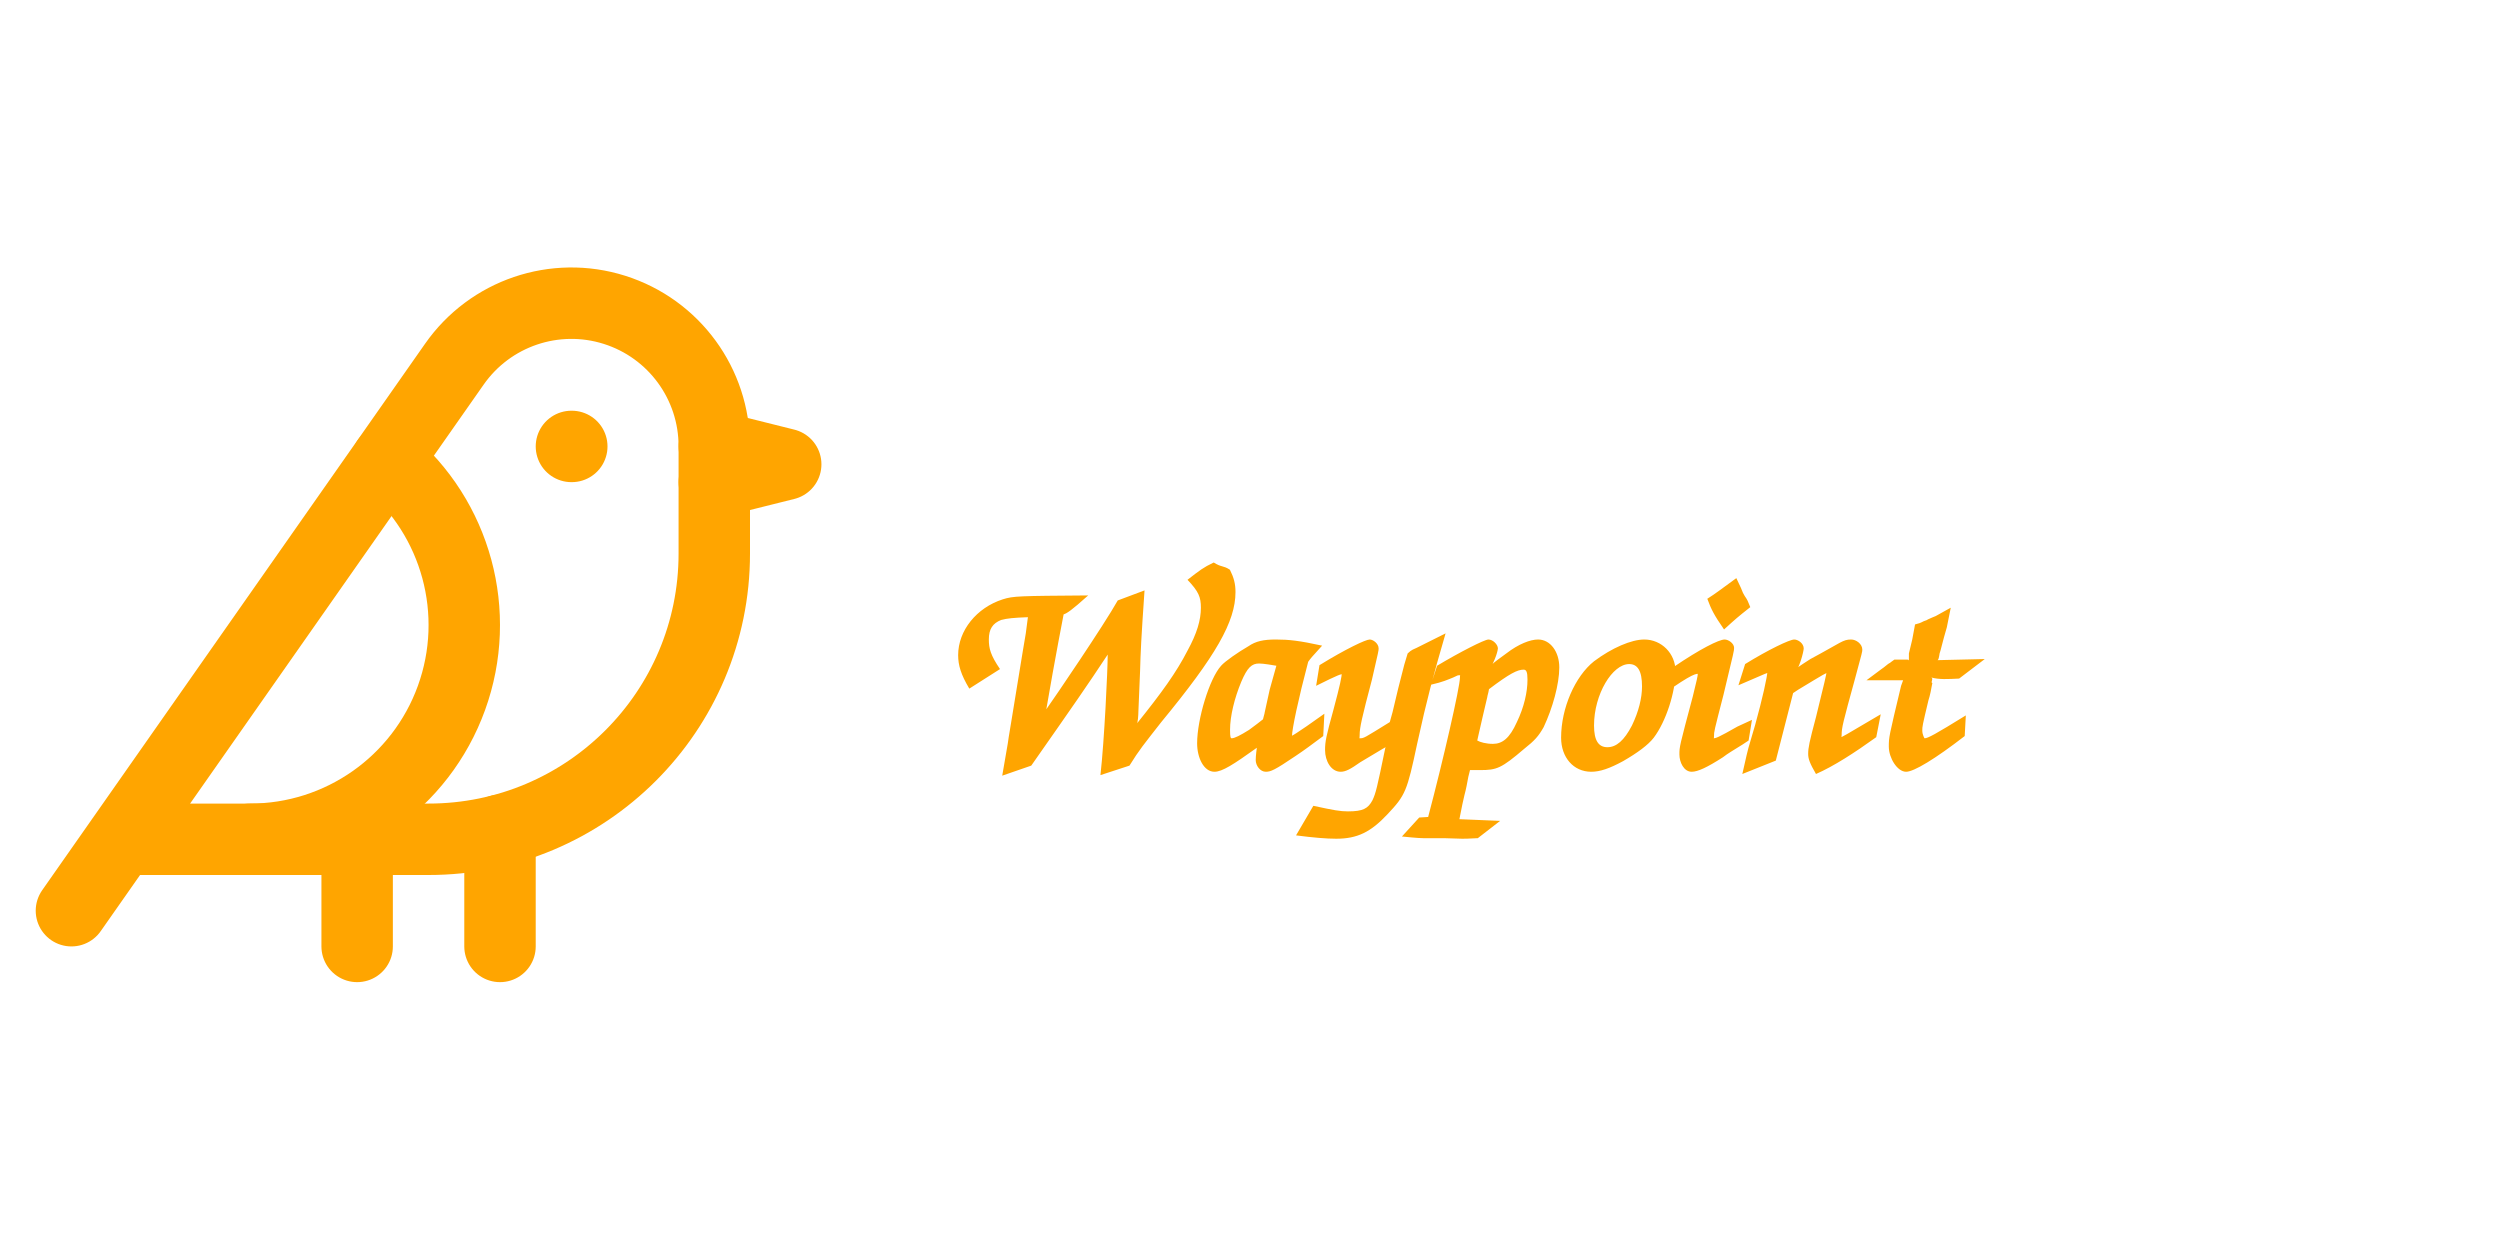
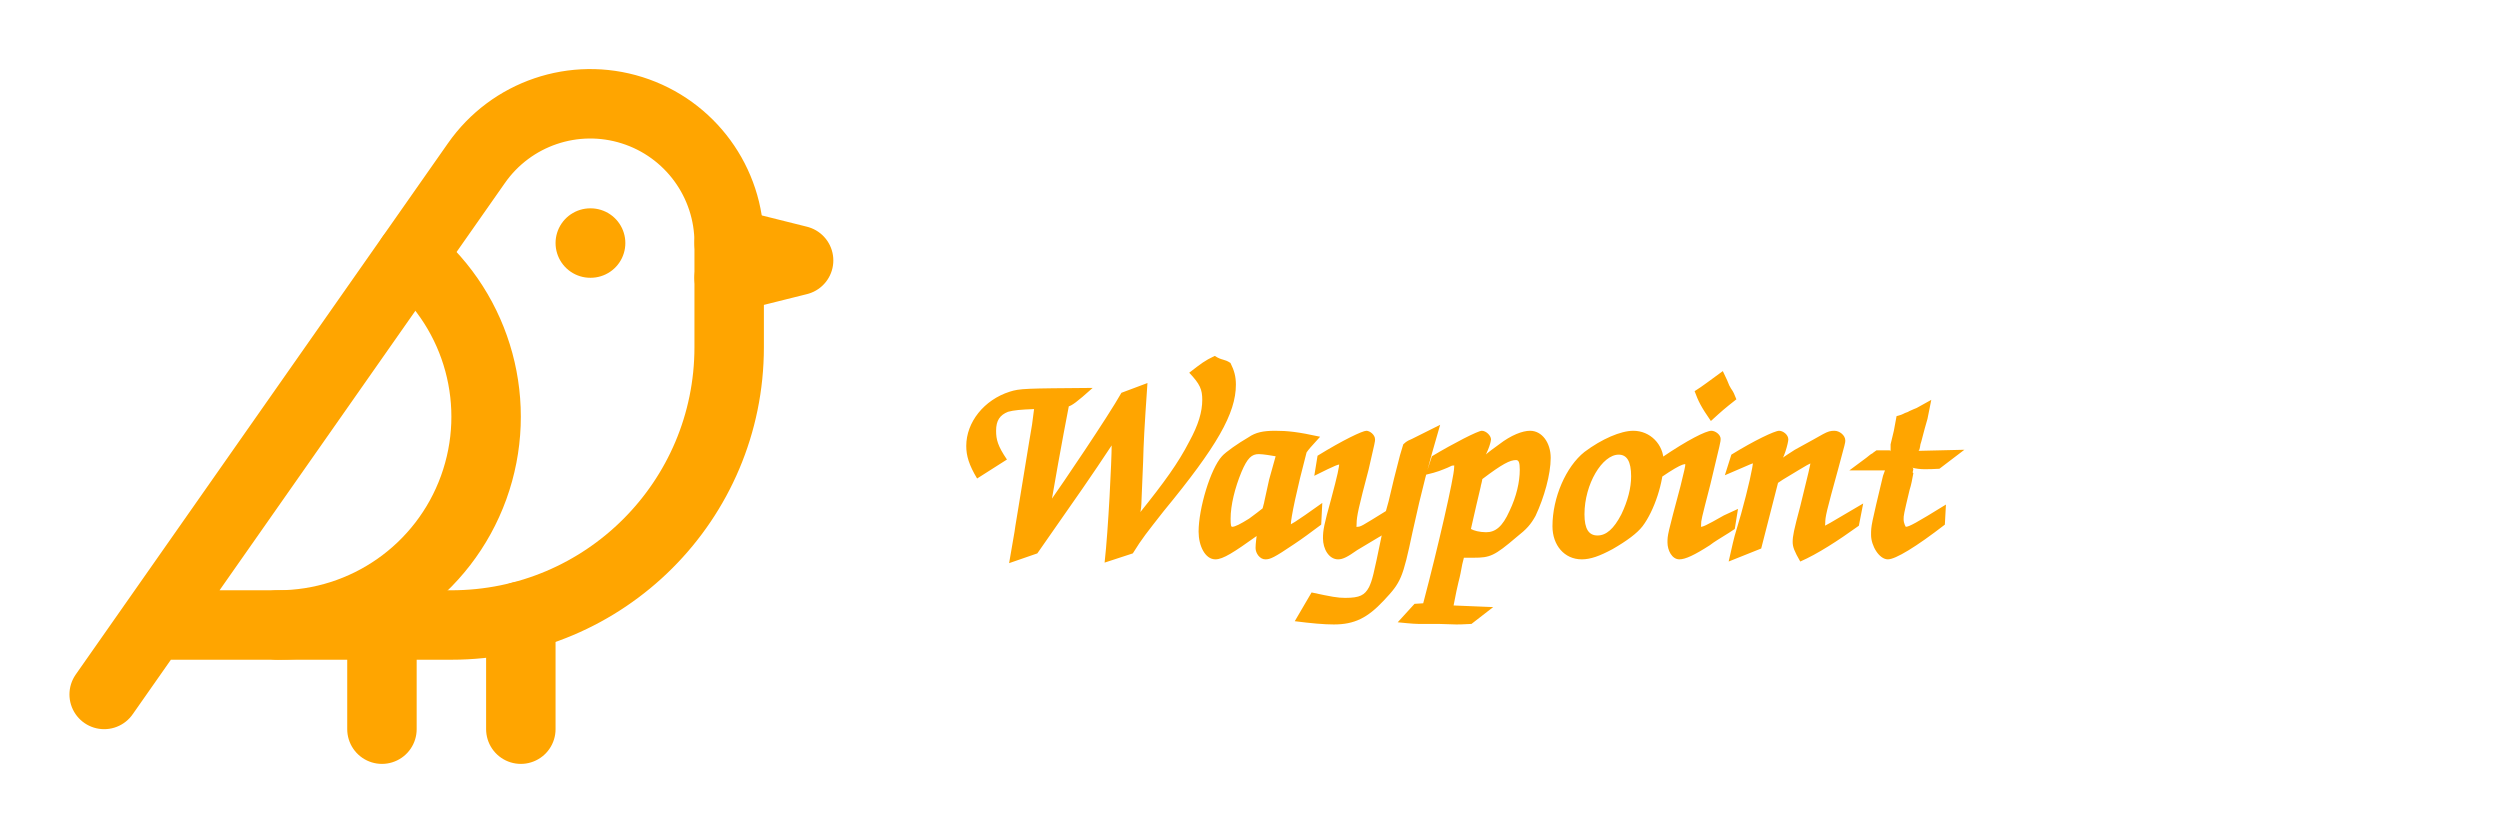
- <svg xmlns="http://www.w3.org/2000/svg" width="120" height="60" viewBox="0 0 70 24" fill="none" stroke="orange" stroke-width="2" stroke-linecap="round" stroke-linejoin="round">
+ <svg xmlns="http://www.w3.org/2000/svg" width="360" height="120" viewBox="0 0 70 24" fill="none" stroke="orange" stroke-width="2" stroke-linecap="round" stroke-linejoin="round">
  <g>
    <path d="M16 7h.01" />
    <path d="M3.4 18H12a8 8 0 0 0 8-8V7a4 4 0 0 0-7.28-2.3L2 20" />
    <path d="m20 7 2 .5-2 .5" />
    <path d="M10 18v3" />
    <path d="M14 17.75V21" />
    <path d="M7 18a6 6 0 0 0 3.84-10.61" />
  </g>
  <text x="26" y="16" font-family="Comic Sans MS, Comic Sans, cursive" font-size="8" fill="orange" stroke="none" font-weight="bold">
    Waypoint
  </text>
</svg>
